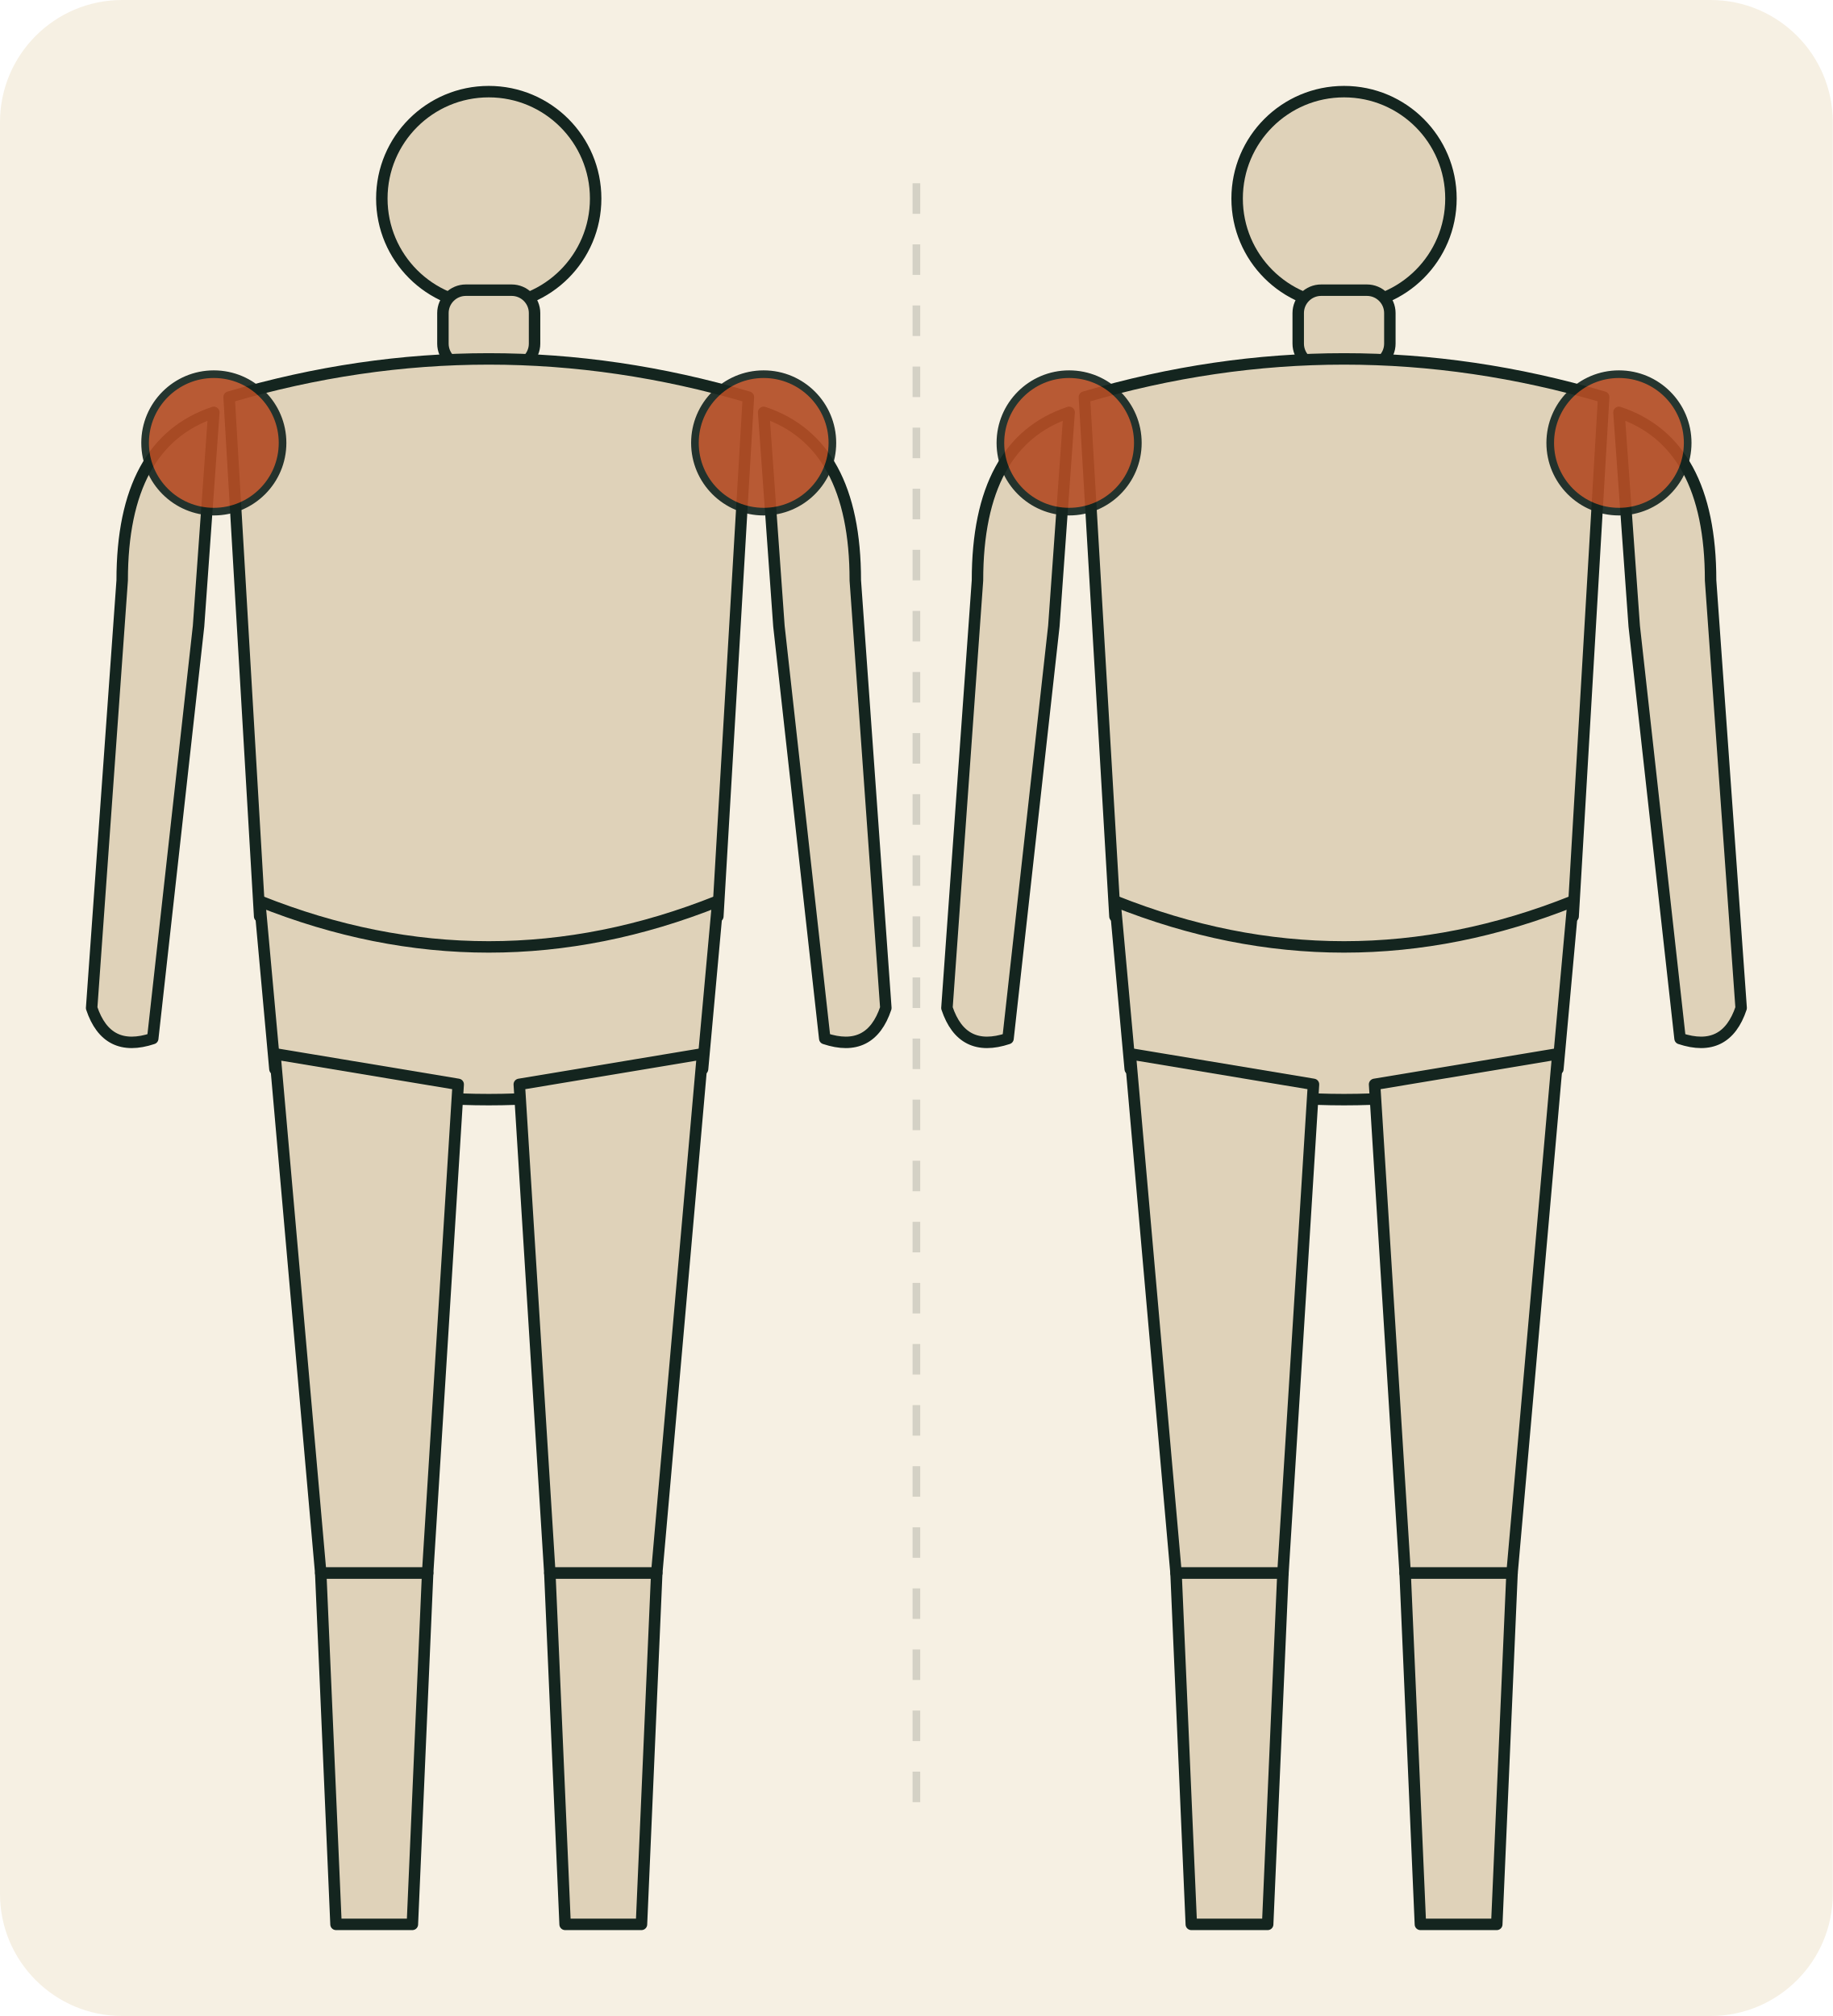
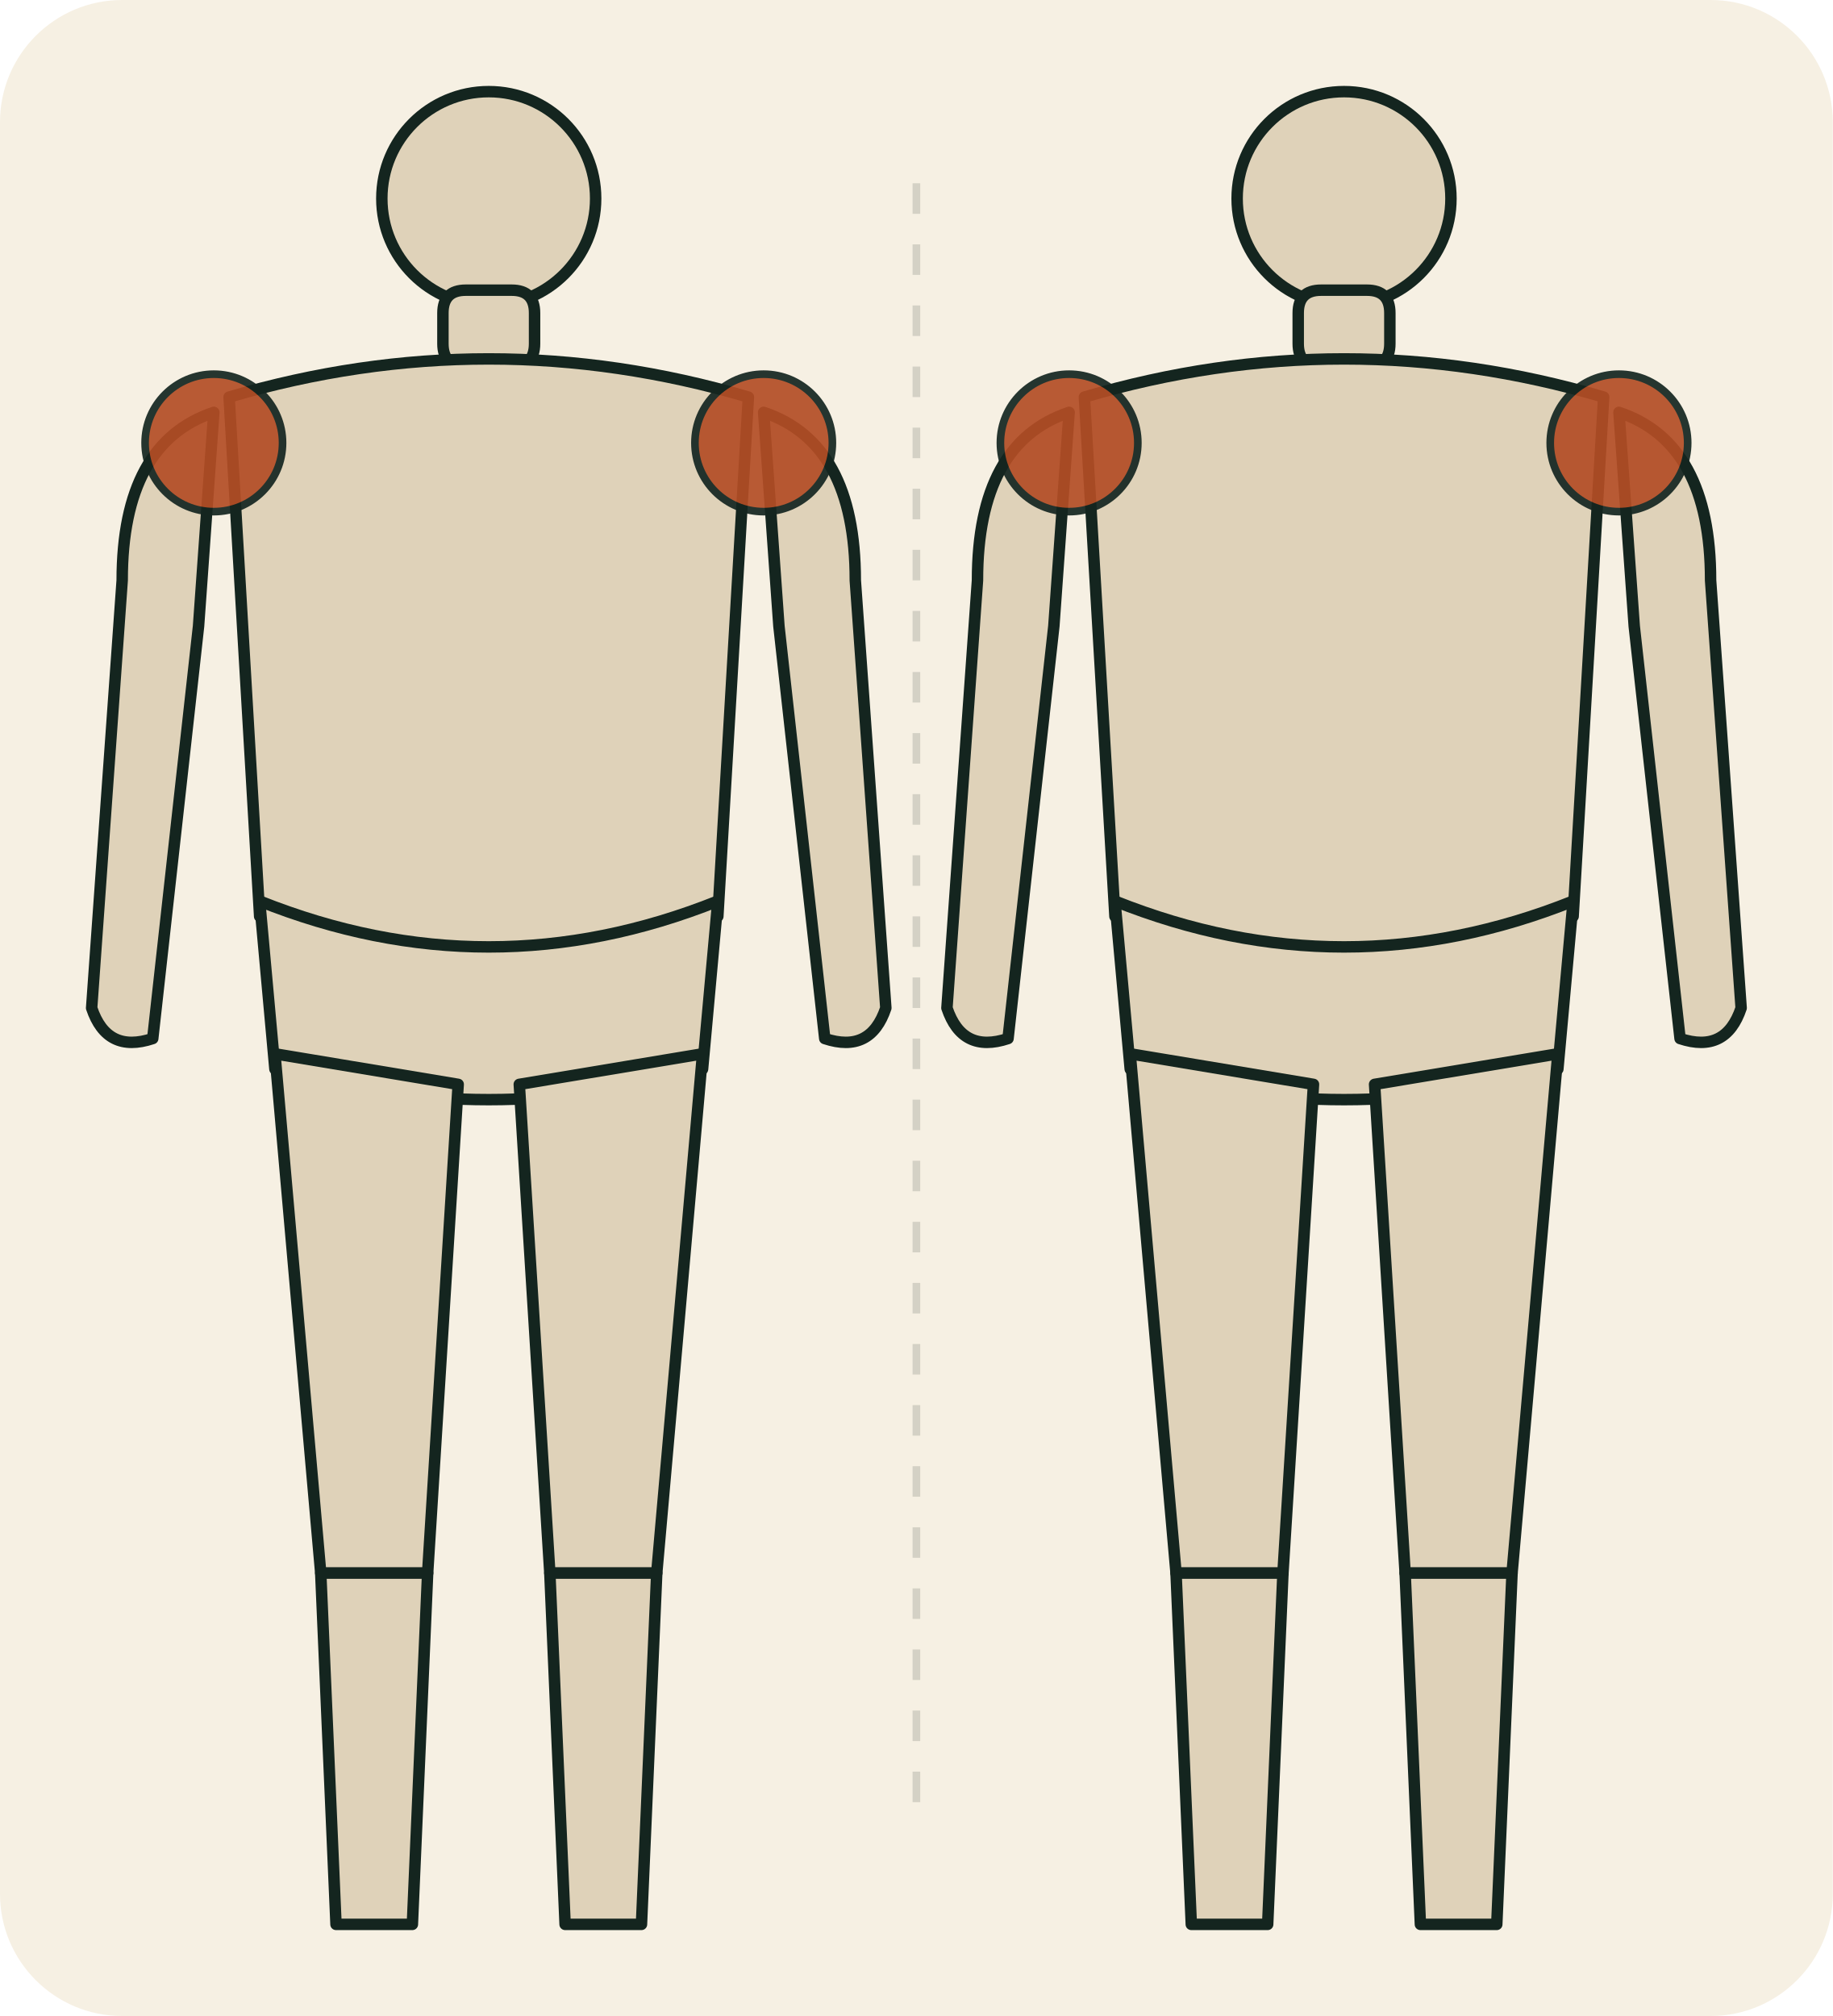
<svg xmlns="http://www.w3.org/2000/svg" viewBox="0 0 240 264" width="480" height="528" role="img">
  <rect width="240" height="264" rx="16" fill="#f6f0e3" />
  <g transform="translate(64 0)">
    <g fill="#dfd2b9" stroke="#14251f" stroke-width="1.5" stroke-linejoin="round">
-       <circle cx="0" cy="26" r="14" />
-       <rect x="-6" y="38" width="12" height="10" rx="3" />
+       <path d="M-14 26 a14 14 0 1 0 28 0 a14 14 0 1 0 -28 0 Z" />
+       <path d="M-3 38 H3 Q6 38 6 41 V45 Q6 48 3 48 H-3 Q-6 48 -6 45 V41 Q-6 38 -3 38 Z" />
      <path d="M-34 52 Q0 42 34 52 L30 120 Q0 130 -30 120 Z" />
      <path d="M-36 54 Q-48 58 -48 76 L-52 132 Q-50 138 -44 136 L-38 82 Z" />
      <path d="M36 54 Q48 58 48 76 L52 132 Q50 138 44 136 L38 82 Z" />
      <path d="M-30 118 Q0 130 30 118 L28 140 Q0 148 -28 140 Z" />
      <path d="M-28 138 L-4 142 L-8 206 L-22 206 Z" />
      <path d="M28 138 L4 142 L8 206 L22 206 Z" />
      <path d="M-22 206 L-8 206 L-10 252 L-20 252 Z" />
      <path d="M22 206 L8 206 L10 252 L20 252 Z" />
    </g>
    <g fill="#b34d25" stroke="#14251f" stroke-width="1" opacity="0.92">
-       <circle cx="-36" cy="58" r="9" />
-       <circle cx="36" cy="58" r="9" />
+       <path d="M-45 58 a9 9 0 1 0 18 0 a9 9 0 1 0 -18 0 Z" />
+       <path d="M27 58 a9 9 0 1 0 18 0 a9 9 0 1 0 -18 0 Z" />
    </g>
  </g>
  <g transform="translate(176 0)">
    <g fill="#dfd2b9" stroke="#14251f" stroke-width="1.5" stroke-linejoin="round">
-       <circle cx="0" cy="26" r="14" />
-       <rect x="-6" y="38" width="12" height="10" rx="3" />
+       <path d="M-14 26 a14 14 0 1 0 28 0 a14 14 0 1 0 -28 0 Z" />
+       <path d="M-3 38 H3 Q6 38 6 41 V45 Q6 48 3 48 H-3 Q-6 48 -6 45 V41 Q-6 38 -3 38 Z" />
      <path d="M-34 52 Q0 42 34 52 L30 120 Q0 130 -30 120 Z" />
      <path d="M-36 54 Q-48 58 -48 76 L-52 132 Q-50 138 -44 136 L-38 82 Z" />
      <path d="M36 54 Q48 58 48 76 L52 132 Q50 138 44 136 L38 82 Z" />
      <path d="M-30 118 Q0 130 30 118 L28 140 Q0 148 -28 140 Z" />
      <path d="M-28 138 L-4 142 L-8 206 L-22 206 Z" />
      <path d="M28 138 L4 142 L8 206 L22 206 Z" />
      <path d="M-22 206 L-8 206 L-10 252 L-20 252 Z" />
      <path d="M22 206 L8 206 L10 252 L20 252 Z" />
    </g>
    <g fill="#b34d25" stroke="#14251f" stroke-width="1" opacity="0.92">
-       <circle cx="-36" cy="58" r="9" />
-       <circle cx="36" cy="58" r="9" />
+       <path d="M-45 58 a9 9 0 1 0 18 0 a9 9 0 1 0 -18 0 Z" />
+       <path d="M27 58 a9 9 0 1 0 18 0 a9 9 0 1 0 -18 0 Z" />
    </g>
  </g>
  <line x1="120" y1="24" x2="120" y2="240" stroke="#14251f" stroke-opacity="0.15" stroke-dasharray="4 4" />
</svg>
